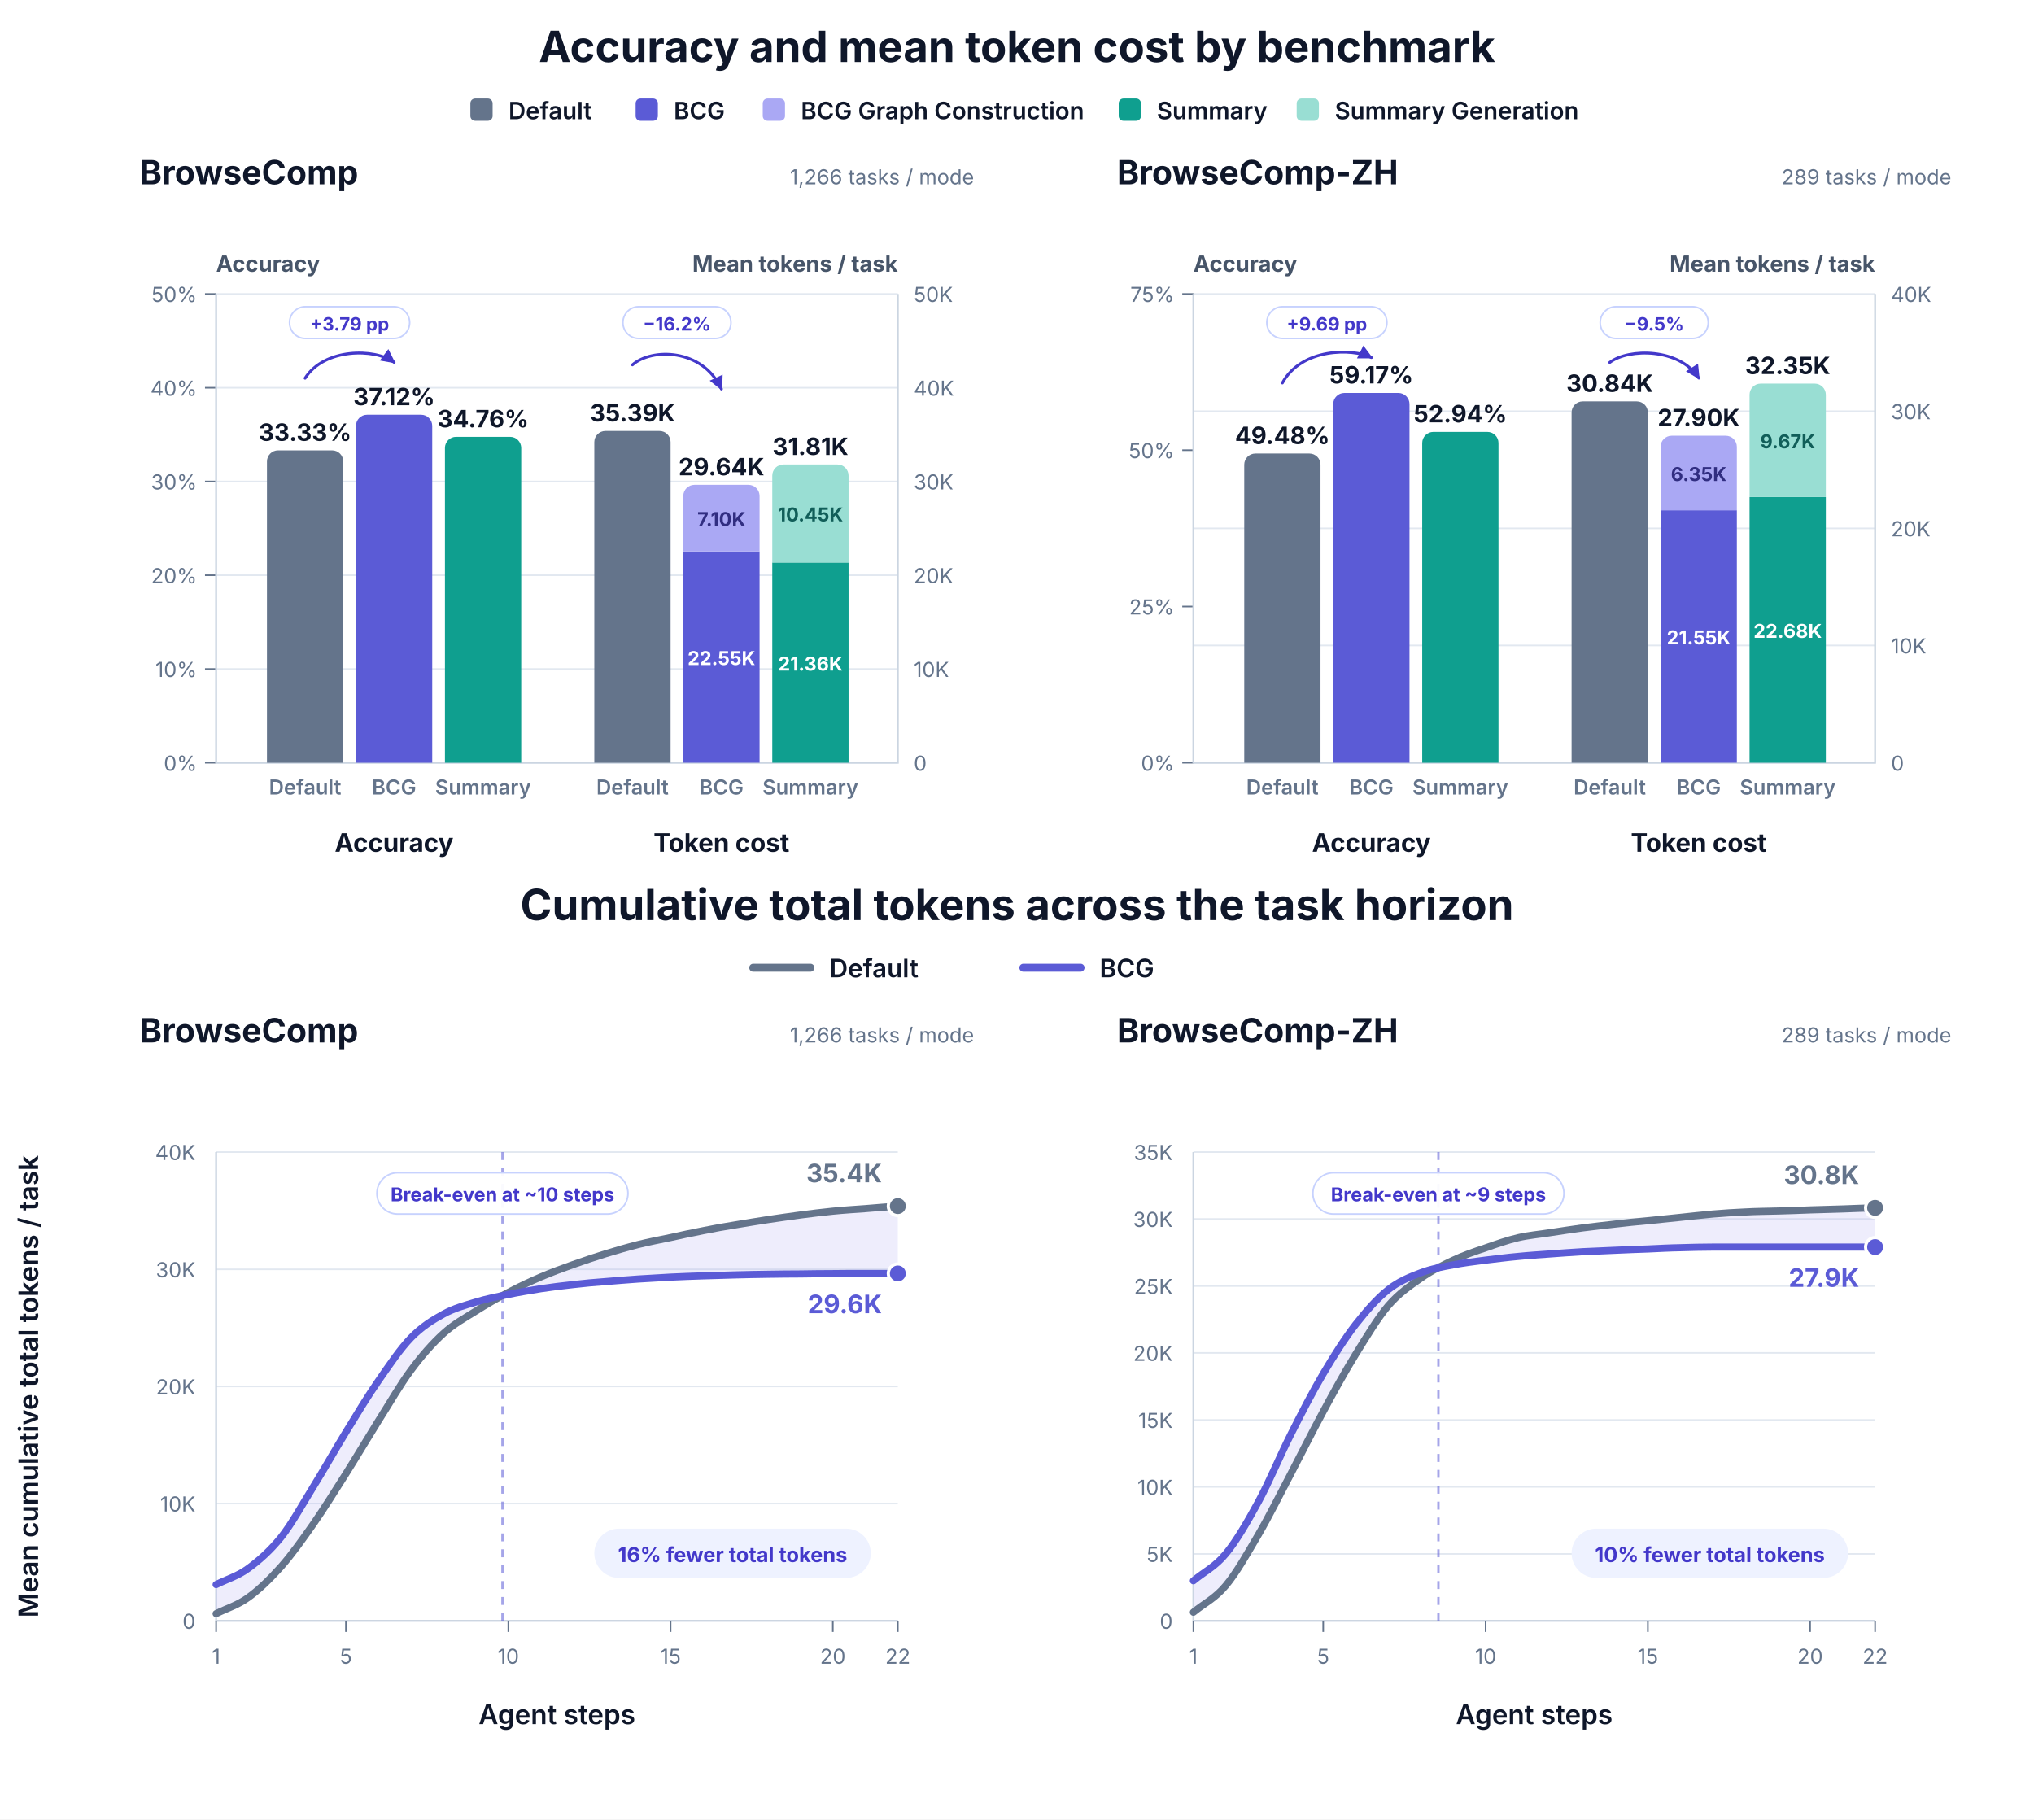
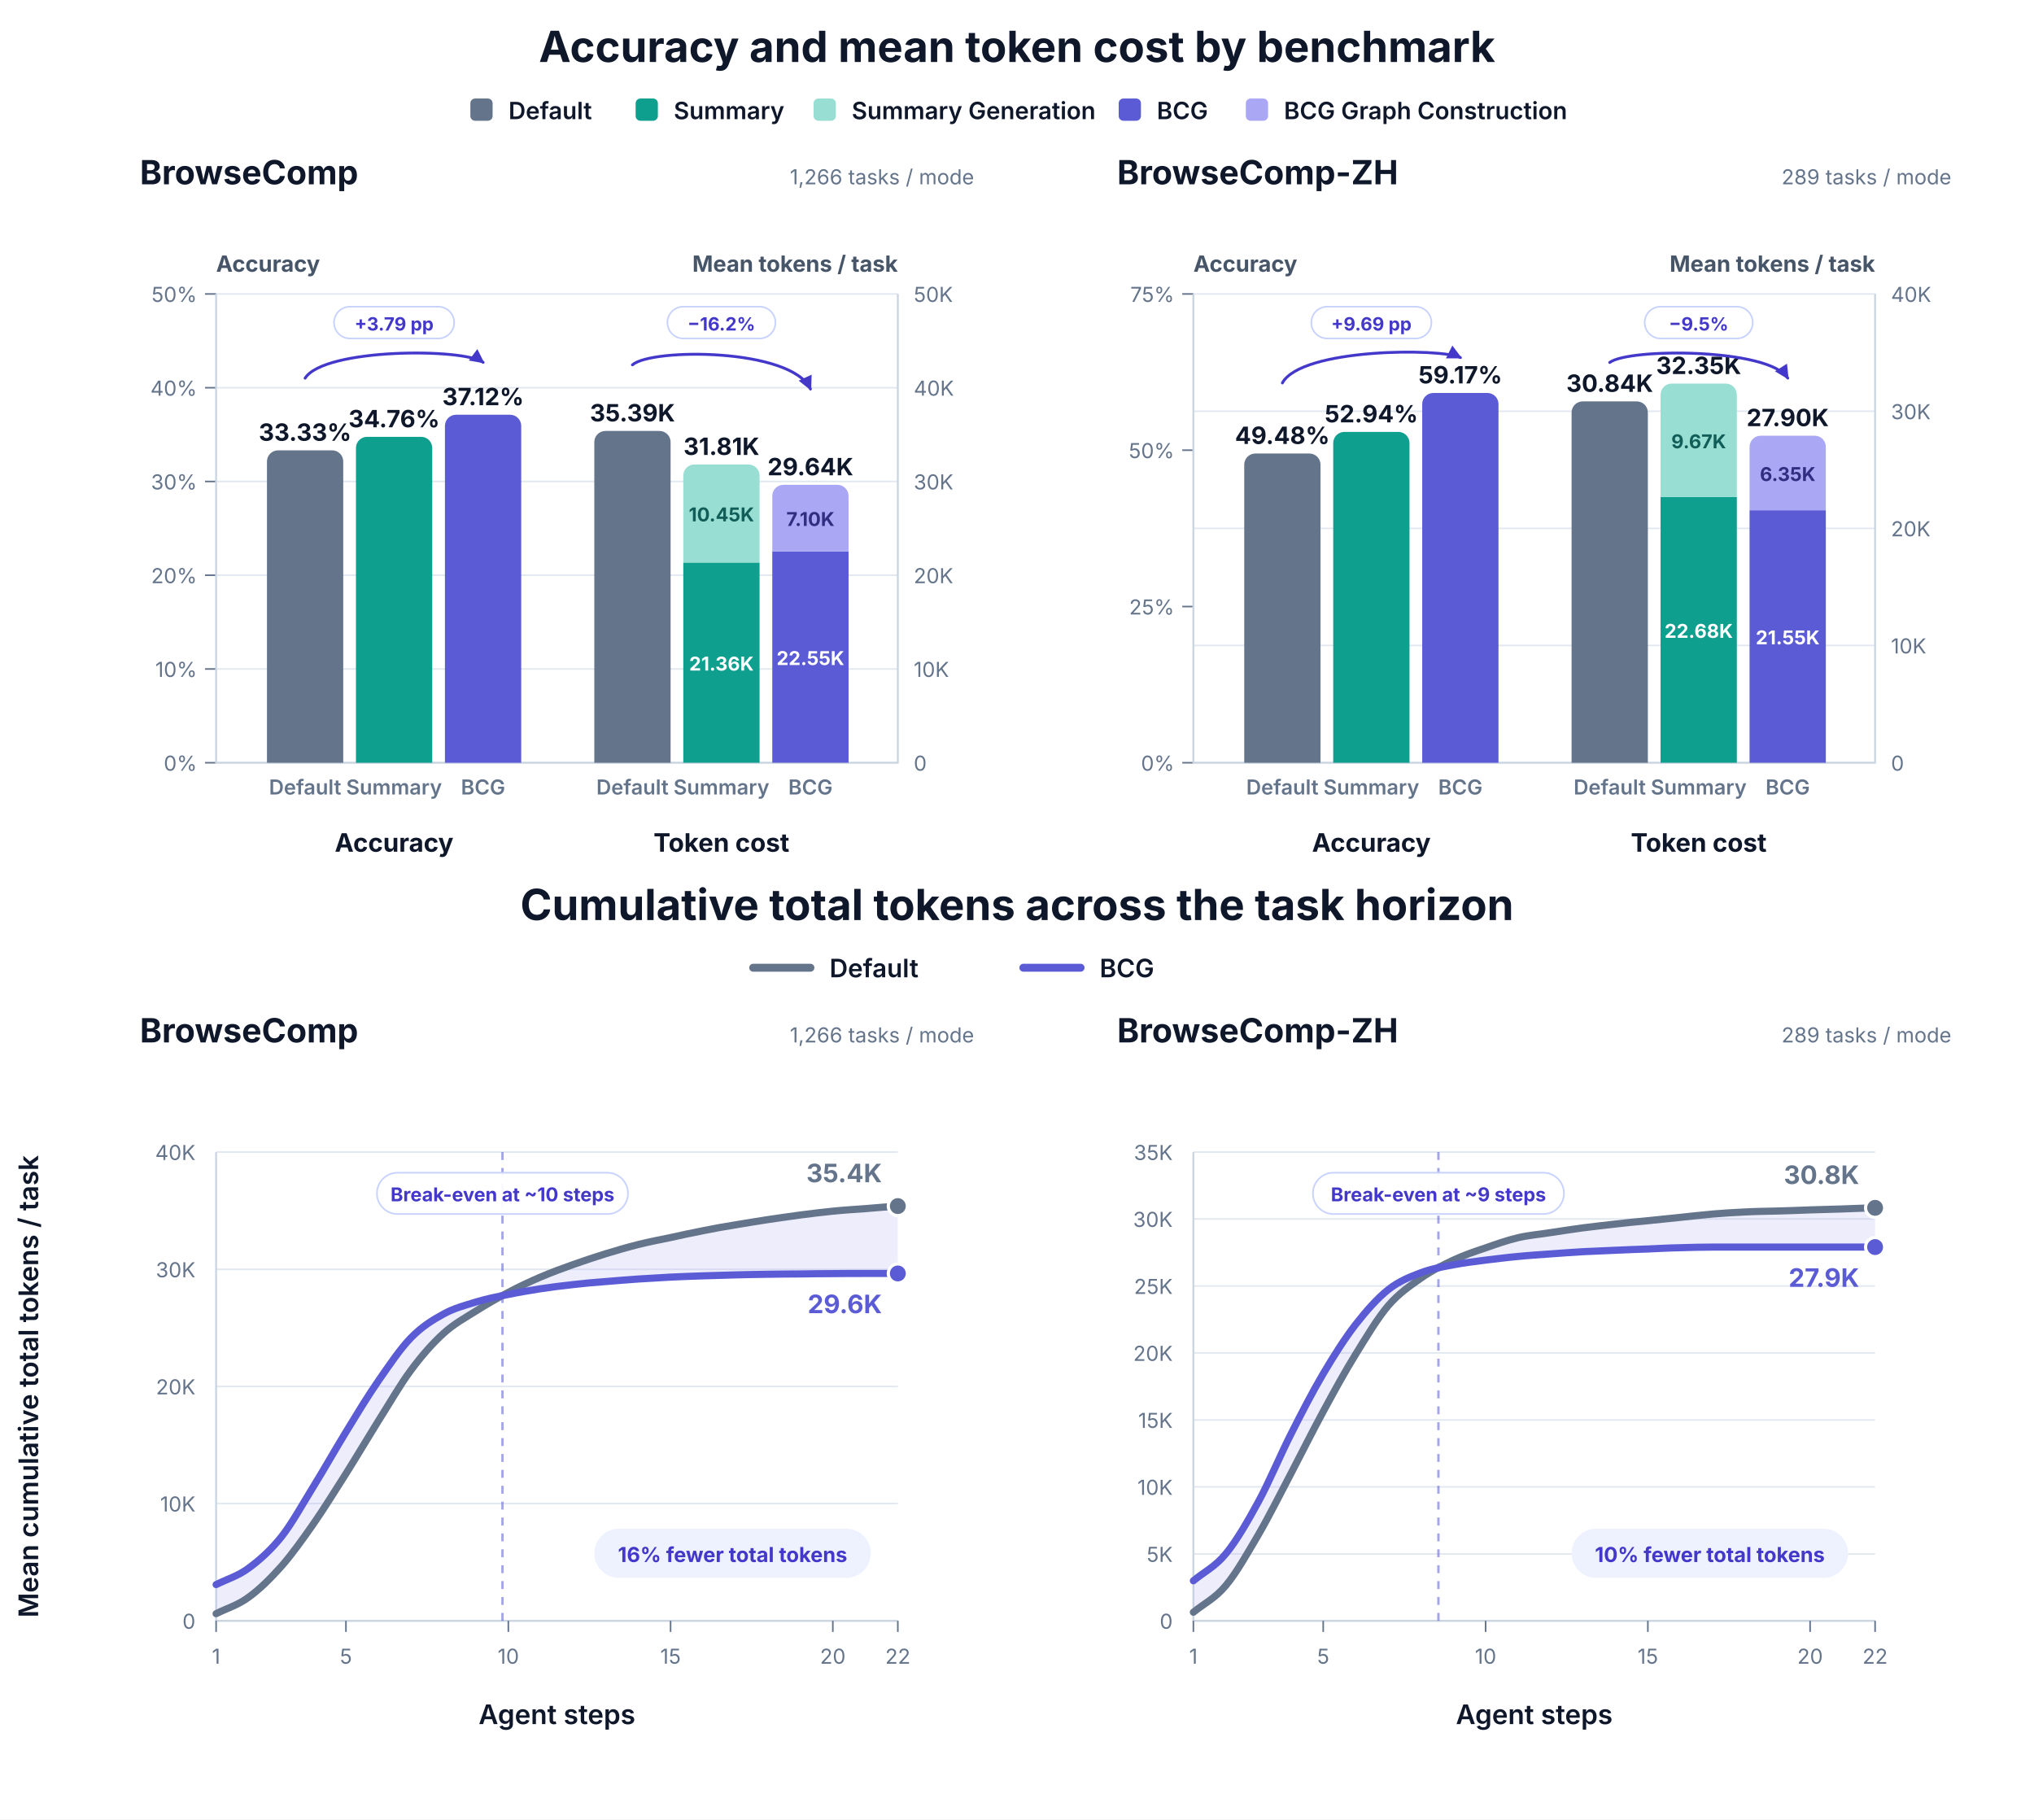
<svg xmlns="http://www.w3.org/2000/svg" width="1280" height="1145" viewBox="0 0 1280 1145" role="img" aria-labelledby="title desc">
  <rect width="1280" height="1145" fill="#ffffff" />
  <g font-family="Inter,Arial,sans-serif">
    <defs>
      <marker id="improvement-arrow" viewBox="0 0 8 8" refX="7" refY="4" markerWidth="5" markerHeight="5" orient="auto">
        <path d="M0 0L8 4L0 8Z" fill="#4338ca" />
      </marker>
    </defs>
    <text x="640" y="39" text-anchor="middle" fill="#0f172a" font-size="27" font-weight="700">Accuracy and mean token cost by benchmark</text>
    <rect x="296" y="62" width="14" height="14" rx="3" fill="#64748b" />
    <text x="320" y="75" fill="#0f172a" font-size="15" font-weight="600">Default</text>
-     <rect x="400" y="62" width="14" height="14" rx="3" fill="#5b5bd6" />
-     <text x="424" y="75" fill="#0f172a" font-size="15" font-weight="600">BCG</text>
-     <rect x="480" y="62" width="14" height="14" rx="3" fill="#aaa8f4" />
-     <text x="504" y="75" fill="#0f172a" font-size="15" font-weight="600">BCG Graph Construction</text>
-     <rect x="704" y="62" width="14" height="14" rx="3" fill="#0f9f8f" />
-     <text x="728" y="75" fill="#0f172a" font-size="15" font-weight="600">Summary</text>
-     <rect x="816" y="62" width="14" height="14" rx="3" fill="#99ded3" />
-     <text x="840" y="75" fill="#0f172a" font-size="15" font-weight="600">Summary Generation</text>
+     <rect x="400" y="62" width="14" height="14" rx="3" fill="#0f9f8f" />
+     <text x="424" y="75" fill="#0f172a" font-size="15" font-weight="600">Summary</text>
+     <rect x="512" y="62" width="14" height="14" rx="3" fill="#99ded3" />
+     <text x="536" y="75" fill="#0f172a" font-size="15" font-weight="600">Summary Generation</text>
+     <rect x="704" y="62" width="14" height="14" rx="3" fill="#5b5bd6" />
+     <text x="728" y="75" fill="#0f172a" font-size="15" font-weight="600">BCG</text>
+     <rect x="784" y="62" width="14" height="14" rx="3" fill="#aaa8f4" />
+     <text x="808" y="75" fill="#0f172a" font-size="15" font-weight="600">BCG Graph Construction</text>
    <text x="88" y="116" fill="#0f172a" font-size="21" font-weight="700">BrowseComp</text>
    <text x="613" y="116" text-anchor="end" fill="#64748b" font-size="13">1,266 tasks / mode</text>
    <text x="136.0" y="171" fill="#475569" font-size="14" font-weight="700">Accuracy</text>
    <text x="565.0" y="171" text-anchor="end" fill="#475569" font-size="14" font-weight="700">Mean tokens / task</text>
    <path d="M136.0 480.0H565.0" stroke="#e2e8f0" stroke-width="1" />
    <text x="575.0" y="485.0" fill="#64748b" font-size="13">0</text>
    <path d="M136.0 421.0H565.0" stroke="#e2e8f0" stroke-width="1" />
    <text x="575.0" y="426.0" fill="#64748b" font-size="13">10K</text>
    <path d="M136.0 362.0H565.0" stroke="#e2e8f0" stroke-width="1" />
    <text x="575.0" y="367.0" fill="#64748b" font-size="13">20K</text>
    <path d="M136.0 303.0H565.0" stroke="#e2e8f0" stroke-width="1" />
    <text x="575.0" y="308.0" fill="#64748b" font-size="13">30K</text>
    <path d="M136.0 244.0H565.0" stroke="#e2e8f0" stroke-width="1" />
    <text x="575.0" y="249.0" fill="#64748b" font-size="13">40K</text>
    <path d="M136.0 185.0H565.0" stroke="#e2e8f0" stroke-width="1" />
    <text x="575.0" y="190.0" fill="#64748b" font-size="13">50K</text>
    <path d="M129.0 480.0H136.0" stroke="#64748b" stroke-width="1" />
    <text x="124.0" y="485.0" text-anchor="end" fill="#64748b" font-size="13">0%</text>
    <path d="M129.0 421.0H136.0" stroke="#64748b" stroke-width="1" />
    <text x="124.0" y="426.0" text-anchor="end" fill="#64748b" font-size="13">10%</text>
    <path d="M129.0 362.0H136.0" stroke="#64748b" stroke-width="1" />
    <text x="124.0" y="367.0" text-anchor="end" fill="#64748b" font-size="13">20%</text>
    <path d="M129.0 303.0H136.0" stroke="#64748b" stroke-width="1" />
    <text x="124.0" y="308.0" text-anchor="end" fill="#64748b" font-size="13">30%</text>
    <path d="M129.0 244.0H136.0" stroke="#64748b" stroke-width="1" />
    <text x="124.0" y="249.0" text-anchor="end" fill="#64748b" font-size="13">40%</text>
    <path d="M129.0 185.0H136.0" stroke="#64748b" stroke-width="1" />
    <text x="124.0" y="190.0" text-anchor="end" fill="#64748b" font-size="13">50%</text>
    <path d="M136.0 185.0V480.0H565.0V185.0" fill="none" stroke="#cbd5e1" stroke-width="1.2" />
    <path d="M168.0 480.0V290.4a7 7 0 0 1 7 -7h34.0a7 7 0 0 1 7 7V480.0Z" fill="#64748b" />
    <text x="192.0" y="277.4" text-anchor="middle" fill="#0f172a" font-size="15" font-weight="700">33.33%</text>
    <text x="192.0" y="500" text-anchor="middle" fill="#64748b" font-size="13" font-weight="600">Default</text>
-     <path d="M224.0 480.0V268.0a7 7 0 0 1 7 -7h34.0a7 7 0 0 1 7 7V480.0Z" fill="#5b5bd6" />
-     <text x="248.0" y="255.0" text-anchor="middle" fill="#0f172a" font-size="15" font-weight="700">37.12%</text>
-     <text x="248.0" y="500" text-anchor="middle" fill="#64748b" font-size="13" font-weight="600">BCG</text>
-     <path d="M280.0 480.0V281.9a7 7 0 0 1 7 -7h34.0a7 7 0 0 1 7 7V480.0Z" fill="#0f9f8f" />
-     <text x="304.0" y="268.9" text-anchor="middle" fill="#0f172a" font-size="15" font-weight="700">34.76%</text>
-     <text x="304.0" y="500" text-anchor="middle" fill="#64748b" font-size="13" font-weight="600">Summary</text>
-     <path d="M192.0 238.0 C204.0 219.0, 236.0 219.0, 248.0 228.0" fill="none" stroke="#4338ca" stroke-width="1.8" stroke-linecap="round" marker-end="url(#improvement-arrow)" />
-     <rect x="182.2" y="193.0" width="75.6" height="20" rx="10" fill="#ffffff" stroke="#c7d2fe" />
-     <text x="220.0" y="208.0" text-anchor="middle" fill="#4338ca" font-size="11.5" font-weight="700">+3.79 pp</text>
+     <path d="M224.0 480.0V281.9a7 7 0 0 1 7 -7h34.0a7 7 0 0 1 7 7V480.0Z" fill="#0f9f8f" />
+     <text x="248.0" y="268.9" text-anchor="middle" fill="#0f172a" font-size="15" font-weight="700">34.76%</text>
+     <text x="248.0" y="500" text-anchor="middle" fill="#64748b" font-size="13" font-weight="600">Summary</text>
+     <path d="M280.0 480.0V268.0a7 7 0 0 1 7 -7h34.0a7 7 0 0 1 7 7V480.0Z" fill="#5b5bd6" />
+     <text x="304.0" y="255.0" text-anchor="middle" fill="#0f172a" font-size="15" font-weight="700">37.12%</text>
+     <text x="304.0" y="500" text-anchor="middle" fill="#64748b" font-size="13" font-weight="600">BCG</text>
+     <path d="M192.0 238.0 C204.0 219.0, 292.0 219.0, 304.0 228.0" fill="none" stroke="#4338ca" stroke-width="1.8" stroke-linecap="round" marker-end="url(#improvement-arrow)" />
+     <rect x="210.2" y="193.0" width="75.6" height="20" rx="10" fill="#ffffff" stroke="#c7d2fe" />
+     <text x="248.0" y="208.0" text-anchor="middle" fill="#4338ca" font-size="11.5" font-weight="700">+3.79 pp</text>
    <path d="M374.0 480.0V278.2a7 7 0 0 1 7 -7h34.0a7 7 0 0 1 7 7V480.0Z" fill="#64748b" />
    <text x="398.0" y="265.2" text-anchor="middle" fill="#0f172a" font-size="15" font-weight="700">35.39K</text>
    <text x="398.0" y="500" text-anchor="middle" fill="#64748b" font-size="13" font-weight="600">Default</text>
    <text x="248.0" y="536" text-anchor="middle" fill="#0f172a" font-size="16" font-weight="700">Accuracy</text>
    <text x="454.0" y="536" text-anchor="middle" fill="#0f172a" font-size="16" font-weight="700">Token cost</text>
-     <rect x="430.0" y="347.0" width="48.0" height="133.0" fill="#5b5bd6" />
-     <path d="M430.0 347.0V312.1a7 7 0 0 1 7 -7h34.0a7 7 0 0 1 7 7V347.0Z" fill="#aaa8f4" />
-     <text x="454.0" y="299.1" text-anchor="middle" fill="#0f172a" font-size="15" font-weight="700">29.64K</text>
-     <text x="454.0" y="418.5" text-anchor="middle" fill="#ffffff" font-size="12" font-weight="700">22.55K</text>
-     <text x="454.0" y="331.0" text-anchor="middle" fill="#312e81" font-size="12" font-weight="700">7.10K</text>
-     <text x="454.0" y="500" text-anchor="middle" fill="#64748b" font-size="13" font-weight="600">BCG</text>
-     <rect x="486.0" y="354.0" width="48.0" height="126.0" fill="#0f9f8f" />
-     <path d="M486.0 354.0V299.3a7 7 0 0 1 7 -7h34.0a7 7 0 0 1 7 7V354.0Z" fill="#99ded3" />
-     <text x="510.0" y="286.3" text-anchor="middle" fill="#0f172a" font-size="15" font-weight="700">31.81K</text>
-     <text x="510.0" y="422.0" text-anchor="middle" fill="#ffffff" font-size="12" font-weight="700">21.36K</text>
-     <text x="510.0" y="328.1" text-anchor="middle" fill="#115e59" font-size="12" font-weight="700">10.45K</text>
-     <text x="510.0" y="500" text-anchor="middle" fill="#64748b" font-size="13" font-weight="600">Summary</text>
-     <path d="M398.0 229.6 C410.0 219.0, 442.0 219.0, 454.0 244.8" fill="none" stroke="#4338ca" stroke-width="1.8" stroke-linecap="round" marker-end="url(#improvement-arrow)" />
-     <rect x="392.0" y="193.0" width="68.0" height="20" rx="10" fill="#ffffff" stroke="#c7d2fe" />
-     <text x="426.0" y="208.0" text-anchor="middle" fill="#4338ca" font-size="11.5" font-weight="700">−16.2%</text>
+     <rect x="430.0" y="354.0" width="48.0" height="126.0" fill="#0f9f8f" />
+     <path d="M430.0 354.0V299.3a7 7 0 0 1 7 -7h34.0a7 7 0 0 1 7 7V354.0Z" fill="#99ded3" />
+     <text x="454.0" y="286.3" text-anchor="middle" fill="#0f172a" font-size="15" font-weight="700">31.81K</text>
+     <text x="454.0" y="422.0" text-anchor="middle" fill="#ffffff" font-size="12" font-weight="700">21.36K</text>
+     <text x="454.0" y="328.1" text-anchor="middle" fill="#115e59" font-size="12" font-weight="700">10.45K</text>
+     <text x="454.0" y="500" text-anchor="middle" fill="#64748b" font-size="13" font-weight="600">Summary</text>
+     <rect x="486.0" y="347.0" width="48.0" height="133.0" fill="#5b5bd6" />
+     <path d="M486.0 347.0V312.1a7 7 0 0 1 7 -7h34.0a7 7 0 0 1 7 7V347.0Z" fill="#aaa8f4" />
+     <text x="510.0" y="299.1" text-anchor="middle" fill="#0f172a" font-size="15" font-weight="700">29.64K</text>
+     <text x="510.0" y="418.5" text-anchor="middle" fill="#ffffff" font-size="12" font-weight="700">22.55K</text>
+     <text x="510.0" y="331.0" text-anchor="middle" fill="#312e81" font-size="12" font-weight="700">7.10K</text>
+     <text x="510.0" y="500" text-anchor="middle" fill="#64748b" font-size="13" font-weight="600">BCG</text>
+     <path d="M398.0 229.6 C410.0 219.0, 498.0 219.0, 510.0 244.8" fill="none" stroke="#4338ca" stroke-width="1.8" stroke-linecap="round" marker-end="url(#improvement-arrow)" />
+     <rect x="420.0" y="193.0" width="68.0" height="20" rx="10" fill="#ffffff" stroke="#c7d2fe" />
+     <text x="454.0" y="208.0" text-anchor="middle" fill="#4338ca" font-size="11.5" font-weight="700">−16.2%</text>
    <text x="703" y="116" fill="#0f172a" font-size="21" font-weight="700">BrowseComp-ZH</text>
    <text x="1228" y="116" text-anchor="end" fill="#64748b" font-size="13">289 tasks / mode</text>
    <text x="751.0" y="171" fill="#475569" font-size="14" font-weight="700">Accuracy</text>
    <text x="1180.0" y="171" text-anchor="end" fill="#475569" font-size="14" font-weight="700">Mean tokens / task</text>
    <path d="M751.0 480.0H1180.0" stroke="#e2e8f0" stroke-width="1" />
    <text x="1190.0" y="485.0" fill="#64748b" font-size="13">0</text>
    <path d="M751.0 406.2H1180.0" stroke="#e2e8f0" stroke-width="1" />
    <text x="1190.0" y="411.2" fill="#64748b" font-size="13">10K</text>
    <path d="M751.0 332.5H1180.0" stroke="#e2e8f0" stroke-width="1" />
    <text x="1190.0" y="337.5" fill="#64748b" font-size="13">20K</text>
    <path d="M751.0 258.8H1180.0" stroke="#e2e8f0" stroke-width="1" />
    <text x="1190.0" y="263.8" fill="#64748b" font-size="13">30K</text>
    <path d="M751.0 185.0H1180.0" stroke="#e2e8f0" stroke-width="1" />
    <text x="1190.0" y="190.0" fill="#64748b" font-size="13">40K</text>
    <path d="M744.0 480.0H751.0" stroke="#64748b" stroke-width="1" />
    <text x="739.0" y="485.0" text-anchor="end" fill="#64748b" font-size="13">0%</text>
    <path d="M744.0 381.7H751.0" stroke="#64748b" stroke-width="1" />
    <text x="739.0" y="386.7" text-anchor="end" fill="#64748b" font-size="13">25%</text>
    <path d="M744.0 283.3H751.0" stroke="#64748b" stroke-width="1" />
    <text x="739.0" y="288.3" text-anchor="end" fill="#64748b" font-size="13">50%</text>
    <path d="M744.0 185.0H751.0" stroke="#64748b" stroke-width="1" />
    <text x="739.0" y="190.0" text-anchor="end" fill="#64748b" font-size="13">75%</text>
    <path d="M751.0 185.0V480.0H1180.0V185.0" fill="none" stroke="#cbd5e1" stroke-width="1.2" />
    <path d="M783.0 480.0V292.4a7 7 0 0 1 7 -7h34.0a7 7 0 0 1 7 7V480.0Z" fill="#64748b" />
    <text x="807.0" y="279.4" text-anchor="middle" fill="#0f172a" font-size="15" font-weight="700">49.48%</text>
    <text x="807.0" y="500" text-anchor="middle" fill="#64748b" font-size="13" font-weight="600">Default</text>
-     <path d="M839.0 480.0V254.3a7 7 0 0 1 7 -7h34.0a7 7 0 0 1 7 7V480.0Z" fill="#5b5bd6" />
-     <text x="863.0" y="241.3" text-anchor="middle" fill="#0f172a" font-size="15" font-weight="700">59.17%</text>
-     <text x="863.0" y="500" text-anchor="middle" fill="#64748b" font-size="13" font-weight="600">BCG</text>
-     <path d="M895.0 480.0V278.8a7 7 0 0 1 7 -7h34.0a7 7 0 0 1 7 7V480.0Z" fill="#0f9f8f" />
-     <text x="919.0" y="265.8" text-anchor="middle" fill="#0f172a" font-size="15" font-weight="700">52.94%</text>
-     <text x="919.0" y="500" text-anchor="middle" fill="#64748b" font-size="13" font-weight="600">Summary</text>
-     <path d="M807.0 241.0 C819.0 219.0, 851.0 219.0, 863.0 225.0" fill="none" stroke="#4338ca" stroke-width="1.8" stroke-linecap="round" marker-end="url(#improvement-arrow)" />
-     <rect x="797.2" y="193.0" width="75.6" height="20" rx="10" fill="#ffffff" stroke="#c7d2fe" />
-     <text x="835.0" y="208.0" text-anchor="middle" fill="#4338ca" font-size="11.5" font-weight="700">+9.69 pp</text>
+     <path d="M839.0 480.0V278.8a7 7 0 0 1 7 -7h34.0a7 7 0 0 1 7 7V480.0Z" fill="#0f9f8f" />
+     <text x="863.0" y="265.8" text-anchor="middle" fill="#0f172a" font-size="15" font-weight="700">52.94%</text>
+     <text x="863.0" y="500" text-anchor="middle" fill="#64748b" font-size="13" font-weight="600">Summary</text>
+     <path d="M895.0 480.0V254.3a7 7 0 0 1 7 -7h34.0a7 7 0 0 1 7 7V480.0Z" fill="#5b5bd6" />
+     <text x="919.0" y="241.3" text-anchor="middle" fill="#0f172a" font-size="15" font-weight="700">59.17%</text>
+     <text x="919.0" y="500" text-anchor="middle" fill="#64748b" font-size="13" font-weight="600">BCG</text>
+     <path d="M807.0 241.0 C819.0 219.0, 907.0 219.0, 919.0 225.0" fill="none" stroke="#4338ca" stroke-width="1.8" stroke-linecap="round" marker-end="url(#improvement-arrow)" />
+     <rect x="825.2" y="193.0" width="75.6" height="20" rx="10" fill="#ffffff" stroke="#c7d2fe" />
+     <text x="863.0" y="208.0" text-anchor="middle" fill="#4338ca" font-size="11.5" font-weight="700">+9.69 pp</text>
    <path d="M989.0 480.0V259.6a7 7 0 0 1 7 -7h34.0a7 7 0 0 1 7 7V480.0Z" fill="#64748b" />
    <text x="1013.0" y="246.6" text-anchor="middle" fill="#0f172a" font-size="15" font-weight="700">30.84K</text>
    <text x="1013.0" y="500" text-anchor="middle" fill="#64748b" font-size="13" font-weight="600">Default</text>
    <text x="863.0" y="536" text-anchor="middle" fill="#0f172a" font-size="16" font-weight="700">Accuracy</text>
    <text x="1069.0" y="536" text-anchor="middle" fill="#0f172a" font-size="16" font-weight="700">Token cost</text>
-     <rect x="1045.0" y="321.1" width="48.0" height="158.9" fill="#5b5bd6" />
-     <path d="M1045.0 321.1V281.2a7 7 0 0 1 7 -7h34.0a7 7 0 0 1 7 7V321.1Z" fill="#aaa8f4" />
-     <text x="1069.0" y="268.2" text-anchor="middle" fill="#0f172a" font-size="15" font-weight="700">27.90K</text>
-     <text x="1069.0" y="405.5" text-anchor="middle" fill="#ffffff" font-size="12" font-weight="700">21.55K</text>
-     <text x="1069.0" y="302.7" text-anchor="middle" fill="#312e81" font-size="12" font-weight="700">6.35K</text>
-     <text x="1069.0" y="500" text-anchor="middle" fill="#64748b" font-size="13" font-weight="600">BCG</text>
-     <rect x="1101.0" y="312.8" width="48.0" height="167.2" fill="#0f9f8f" />
-     <path d="M1101.0 312.8V248.4a7 7 0 0 1 7 -7h34.0a7 7 0 0 1 7 7V312.8Z" fill="#99ded3" />
-     <text x="1125.0" y="235.4" text-anchor="middle" fill="#0f172a" font-size="15" font-weight="700">32.35K</text>
-     <text x="1125.0" y="401.4" text-anchor="middle" fill="#ffffff" font-size="12" font-weight="700">22.68K</text>
-     <text x="1125.0" y="282.1" text-anchor="middle" fill="#115e59" font-size="12" font-weight="700">9.67K</text>
-     <text x="1125.0" y="500" text-anchor="middle" fill="#64748b" font-size="13" font-weight="600">Summary</text>
-     <path d="M1013.0 228.1 C1025.0 219.0, 1057.0 219.0, 1069.0 237.9" fill="none" stroke="#4338ca" stroke-width="1.8" stroke-linecap="round" marker-end="url(#improvement-arrow)" />
-     <rect x="1007.0" y="193.0" width="68.0" height="20" rx="10" fill="#ffffff" stroke="#c7d2fe" />
-     <text x="1041.0" y="208.0" text-anchor="middle" fill="#4338ca" font-size="11.5" font-weight="700">−9.5%</text>
+     <rect x="1045.0" y="312.8" width="48.0" height="167.2" fill="#0f9f8f" />
+     <path d="M1045.0 312.8V248.4a7 7 0 0 1 7 -7h34.0a7 7 0 0 1 7 7V312.8Z" fill="#99ded3" />
+     <text x="1069.0" y="235.4" text-anchor="middle" fill="#0f172a" font-size="15" font-weight="700">32.35K</text>
+     <text x="1069.0" y="401.4" text-anchor="middle" fill="#ffffff" font-size="12" font-weight="700">22.68K</text>
+     <text x="1069.0" y="282.1" text-anchor="middle" fill="#115e59" font-size="12" font-weight="700">9.67K</text>
+     <text x="1069.0" y="500" text-anchor="middle" fill="#64748b" font-size="13" font-weight="600">Summary</text>
+     <rect x="1101.0" y="321.1" width="48.0" height="158.9" fill="#5b5bd6" />
+     <path d="M1101.0 321.1V281.2a7 7 0 0 1 7 -7h34.0a7 7 0 0 1 7 7V321.1Z" fill="#aaa8f4" />
+     <text x="1125.0" y="268.2" text-anchor="middle" fill="#0f172a" font-size="15" font-weight="700">27.90K</text>
+     <text x="1125.0" y="405.5" text-anchor="middle" fill="#ffffff" font-size="12" font-weight="700">21.55K</text>
+     <text x="1125.0" y="302.7" text-anchor="middle" fill="#312e81" font-size="12" font-weight="700">6.35K</text>
+     <text x="1125.0" y="500" text-anchor="middle" fill="#64748b" font-size="13" font-weight="600">BCG</text>
+     <path d="M1013.0 228.1 C1025.0 219.0, 1113.0 219.0, 1125.0 237.9" fill="none" stroke="#4338ca" stroke-width="1.8" stroke-linecap="round" marker-end="url(#improvement-arrow)" />
+     <rect x="1035.0" y="193.0" width="68.0" height="20" rx="10" fill="#ffffff" stroke="#c7d2fe" />
+     <text x="1069.0" y="208.0" text-anchor="middle" fill="#4338ca" font-size="11.5" font-weight="700">−9.5%</text>
  </g>
  <g font-family="Inter,Arial,sans-serif" transform="translate(0 540)">
    <text x="640" y="39" text-anchor="middle" fill="#0f172a" font-size="27" font-weight="700">Cumulative total tokens across the task horizon</text>
    <path d="M474 69H510" stroke="#64748b" stroke-width="5" stroke-linecap="round" />
    <text x="522" y="75" fill="#0f172a" font-size="16" font-weight="600">Default</text>
    <path d="M644 69H680" stroke="#5b5bd6" stroke-width="5" stroke-linecap="round" />
    <text x="692" y="75" fill="#0f172a" font-size="16" font-weight="600">BCG</text>
    <text x="24" y="332.5" transform="rotate(-90 24 332.5)" text-anchor="middle" fill="#0f172a" font-size="17" font-weight="600">Mean cumulative total tokens / task</text>
    <text x="88" y="116" fill="#0f172a" font-size="21" font-weight="700">BrowseComp</text>
    <text x="613" y="116" text-anchor="end" fill="#64748b" font-size="13">1,266 tasks / mode</text>
    <path d="M136.0 480.0H565.0" stroke="#e2e8f0" stroke-width="1" />
    <text x="123.0" y="485.0" text-anchor="end" fill="#64748b" font-size="13">0</text>
    <path d="M136.0 406.2H565.0" stroke="#e2e8f0" stroke-width="1" />
    <text x="123.0" y="411.2" text-anchor="end" fill="#64748b" font-size="13">10K</text>
    <path d="M136.0 332.5H565.0" stroke="#e2e8f0" stroke-width="1" />
    <text x="123.0" y="337.5" text-anchor="end" fill="#64748b" font-size="13">20K</text>
    <path d="M136.0 258.8H565.0" stroke="#e2e8f0" stroke-width="1" />
    <text x="123.0" y="263.8" text-anchor="end" fill="#64748b" font-size="13">30K</text>
    <path d="M136.0 185.0H565.0" stroke="#e2e8f0" stroke-width="1" />
    <text x="123.0" y="190.0" text-anchor="end" fill="#64748b" font-size="13">40K</text>
    <path d="M136.0 185.0V480.0H565.0" fill="none" stroke="#cbd5e1" stroke-width="1.2" />
    <path d="M136.0 480.0v7" stroke="#64748b" stroke-width="1" />
    <text x="136.0" y="507.0" text-anchor="middle" fill="#64748b" font-size="13">1</text>
    <path d="M217.7 480.0v7" stroke="#64748b" stroke-width="1" />
    <text x="217.7" y="507.0" text-anchor="middle" fill="#64748b" font-size="13">5</text>
    <path d="M319.9 480.0v7" stroke="#64748b" stroke-width="1" />
    <text x="319.9" y="507.0" text-anchor="middle" fill="#64748b" font-size="13">10</text>
    <path d="M422.0 480.0v7" stroke="#64748b" stroke-width="1" />
    <text x="422.0" y="507.0" text-anchor="middle" fill="#64748b" font-size="13">15</text>
    <path d="M524.1 480.0v7" stroke="#64748b" stroke-width="1" />
    <text x="524.1" y="507.0" text-anchor="middle" fill="#64748b" font-size="13">20</text>
    <path d="M565.0 480.0v7" stroke="#64748b" stroke-width="1" />
    <text x="565.0" y="507.0" text-anchor="middle" fill="#64748b" font-size="13">22</text>
    <path d="M316.2 185.0V480.0" stroke="#5b5bd6" stroke-opacity="0.55" stroke-width="1.5" stroke-dasharray="5 5" />
    <rect x="237.2" y="198.0" width="158" height="26" rx="13" fill="#ffffff" fill-opacity="0.94" stroke="#c7d2fe" />
    <text x="316.2" y="216.0" text-anchor="middle" fill="#4338ca" font-size="12" font-weight="700">Break-even at ~10 steps</text>
    <path d="M136.0,475.5 C142.8,472.1 149.6,470.2 156.4,465.2 C163.2,460.3 170.0,453.6 176.9,445.9 C183.7,438.2 190.5,428.6 197.3,418.9 C204.1,409.1 210.9,398.1 217.7,387.4 C224.5,376.6 231.3,365.1 238.1,354.2 C245.0,343.4 251.8,331.4 258.6,322.3 C265.4,313.1 272.2,305.4 279.0,299.2 C285.8,293.0 292.6,289.4 299.4,285.1 C306.2,280.8 313.0,276.9 319.9,273.3 C326.7,269.7 333.5,266.5 340.3,263.6 C347.1,260.7 353.9,258.2 360.7,255.8 C367.5,253.4 374.3,251.1 381.1,249.0 C388.0,246.9 394.8,244.9 401.6,243.2 C408.4,241.5 415.2,240.2 422.0,238.8 C428.8,237.3 435.6,235.8 442.4,234.5 C449.2,233.1 456.0,231.9 462.9,230.8 C469.7,229.6 476.5,228.6 483.3,227.5 C490.1,226.5 496.9,225.5 503.7,224.6 C510.5,223.7 517.3,222.9 524.1,222.2 C531.0,221.5 537.8,221.1 544.6,220.6 C551.4,220.0 558.2,219.5 565.0,219.0 L565.0,261.4 C558.2,261.4 551.4,261.4 544.6,261.4 C537.8,261.4 531.0,261.4 524.1,261.5 C517.3,261.5 510.5,261.6 503.7,261.7 C496.9,261.7 490.1,261.8 483.3,261.9 C476.5,262.0 469.7,262.1 462.9,262.3 C456.0,262.5 449.2,262.7 442.4,262.9 C435.6,263.1 428.8,263.4 422.0,263.7 C415.2,264.1 408.4,264.5 401.6,264.9 C394.8,265.4 388.0,265.9 381.1,266.5 C374.3,267.0 367.5,267.6 360.7,268.4 C353.9,269.1 347.1,270.0 340.3,271.0 C333.5,272.1 326.7,273.2 319.9,274.6 C313.0,276.0 306.2,277.3 299.4,279.4 C292.6,281.5 285.8,283.2 279.0,287.0 C272.2,290.7 265.4,294.9 258.6,301.9 C251.8,308.9 245.0,319.1 238.1,329.0 C231.3,338.8 224.5,350.1 217.7,361.2 C210.9,372.3 204.1,384.4 197.3,395.4 C190.5,406.4 183.7,418.8 176.9,427.4 C170.0,435.9 163.2,441.9 156.4,446.9 C149.6,451.9 142.8,453.8 136.0,457.2 Z" fill="#aaa8f4" fill-opacity="0.20" />
    <path d="M136.0,475.5 C142.8,472.1 149.6,470.2 156.4,465.2 C163.2,460.3 170.0,453.6 176.9,445.9 C183.7,438.2 190.5,428.6 197.3,418.9 C204.1,409.1 210.9,398.1 217.7,387.4 C224.5,376.6 231.3,365.1 238.1,354.2 C245.0,343.4 251.8,331.4 258.6,322.3 C265.4,313.1 272.2,305.4 279.0,299.2 C285.8,293.0 292.6,289.4 299.4,285.1 C306.2,280.8 313.0,276.9 319.9,273.3 C326.7,269.7 333.5,266.5 340.3,263.6 C347.1,260.7 353.9,258.2 360.7,255.8 C367.5,253.4 374.3,251.1 381.1,249.0 C388.0,246.9 394.8,244.9 401.6,243.2 C408.4,241.5 415.2,240.2 422.0,238.8 C428.8,237.3 435.6,235.8 442.4,234.5 C449.2,233.1 456.0,231.9 462.9,230.8 C469.7,229.6 476.5,228.6 483.3,227.5 C490.1,226.5 496.9,225.5 503.7,224.6 C510.5,223.7 517.3,222.9 524.1,222.2 C531.0,221.5 537.8,221.1 544.6,220.6 C551.4,220.0 558.2,219.5 565.0,219.0" fill="none" stroke="#64748b" stroke-width="4.5" stroke-linecap="round" />
    <path d="M136.0,457.2 C142.8,453.8 149.6,451.9 156.4,446.9 C163.2,441.9 170.0,435.9 176.9,427.4 C183.7,418.8 190.5,406.4 197.3,395.4 C204.1,384.4 210.9,372.3 217.7,361.2 C224.5,350.1 231.3,338.8 238.1,329.0 C245.0,319.1 251.8,308.9 258.6,301.9 C265.4,294.9 272.2,290.7 279.0,287.0 C285.8,283.2 292.6,281.5 299.4,279.4 C306.2,277.3 313.0,276.0 319.9,274.6 C326.7,273.2 333.5,272.1 340.3,271.0 C347.1,270.0 353.9,269.1 360.7,268.4 C367.5,267.6 374.3,267.0 381.1,266.5 C388.0,265.9 394.8,265.4 401.6,264.9 C408.4,264.5 415.2,264.1 422.0,263.7 C428.8,263.4 435.6,263.1 442.4,262.9 C449.2,262.7 456.0,262.5 462.9,262.3 C469.7,262.1 476.5,262.0 483.3,261.9 C490.1,261.8 496.9,261.7 503.7,261.7 C510.5,261.6 517.3,261.5 524.1,261.5 C531.0,261.4 537.8,261.4 544.6,261.4 C551.4,261.4 558.2,261.4 565.0,261.4" fill="none" stroke="#5b5bd6" stroke-width="4.5" stroke-linecap="round" />
    <circle cx="565.0" cy="219.0" r="6" fill="#64748b" stroke="#ffffff" stroke-width="2" />
    <text x="555.0" y="204.0" text-anchor="end" fill="#64748b" font-size="16" font-weight="700">35.4K</text>
    <circle cx="565.0" cy="261.4" r="6" fill="#5b5bd6" stroke="#ffffff" stroke-width="2" />
    <text x="555.0" y="286.4" text-anchor="end" fill="#5b5bd6" font-size="16" font-weight="700">29.6K</text>
    <rect x="374.0" y="422.0" width="174" height="31" rx="15.5" fill="#eef2ff" />
    <text x="461.0" y="443.0" text-anchor="middle" fill="#4338ca" font-size="13" font-weight="700">16% fewer total tokens</text>
    <text x="350.5" y="545" text-anchor="middle" fill="#0f172a" font-size="17" font-weight="600">Agent steps</text>
    <text x="703" y="116" fill="#0f172a" font-size="21" font-weight="700">BrowseComp-ZH</text>
    <text x="1228" y="116" text-anchor="end" fill="#64748b" font-size="13">289 tasks / mode</text>
    <path d="M751.0 480.0H1180.0" stroke="#e2e8f0" stroke-width="1" />
    <text x="738.0" y="485.0" text-anchor="end" fill="#64748b" font-size="13">0</text>
    <path d="M751.0 437.9H1180.0" stroke="#e2e8f0" stroke-width="1" />
    <text x="738.0" y="442.9" text-anchor="end" fill="#64748b" font-size="13">5K</text>
    <path d="M751.0 395.7H1180.0" stroke="#e2e8f0" stroke-width="1" />
    <text x="738.0" y="400.7" text-anchor="end" fill="#64748b" font-size="13">10K</text>
    <path d="M751.0 353.6H1180.0" stroke="#e2e8f0" stroke-width="1" />
    <text x="738.0" y="358.6" text-anchor="end" fill="#64748b" font-size="13">15K</text>
    <path d="M751.0 311.4H1180.0" stroke="#e2e8f0" stroke-width="1" />
    <text x="738.0" y="316.4" text-anchor="end" fill="#64748b" font-size="13">20K</text>
    <path d="M751.0 269.3H1180.0" stroke="#e2e8f0" stroke-width="1" />
    <text x="738.0" y="274.3" text-anchor="end" fill="#64748b" font-size="13">25K</text>
    <path d="M751.0 227.1H1180.0" stroke="#e2e8f0" stroke-width="1" />
    <text x="738.0" y="232.1" text-anchor="end" fill="#64748b" font-size="13">30K</text>
    <path d="M751.0 185.0H1180.0" stroke="#e2e8f0" stroke-width="1" />
    <text x="738.0" y="190.0" text-anchor="end" fill="#64748b" font-size="13">35K</text>
    <path d="M751.0 185.0V480.0H1180.0" fill="none" stroke="#cbd5e1" stroke-width="1.2" />
    <path d="M751.0 480.0v7" stroke="#64748b" stroke-width="1" />
    <text x="751.0" y="507.0" text-anchor="middle" fill="#64748b" font-size="13">1</text>
    <path d="M832.7 480.0v7" stroke="#64748b" stroke-width="1" />
    <text x="832.7" y="507.0" text-anchor="middle" fill="#64748b" font-size="13">5</text>
    <path d="M934.9 480.0v7" stroke="#64748b" stroke-width="1" />
    <text x="934.9" y="507.0" text-anchor="middle" fill="#64748b" font-size="13">10</text>
    <path d="M1037.0 480.0v7" stroke="#64748b" stroke-width="1" />
    <text x="1037.0" y="507.0" text-anchor="middle" fill="#64748b" font-size="13">15</text>
    <path d="M1139.1 480.0v7" stroke="#64748b" stroke-width="1" />
    <text x="1139.1" y="507.0" text-anchor="middle" fill="#64748b" font-size="13">20</text>
    <path d="M1180.0 480.0v7" stroke="#64748b" stroke-width="1" />
    <text x="1180.0" y="507.0" text-anchor="middle" fill="#64748b" font-size="13">22</text>
    <path d="M905.2 185.0V480.0" stroke="#5b5bd6" stroke-opacity="0.55" stroke-width="1.5" stroke-dasharray="5 5" />
    <rect x="826.2" y="198.0" width="158" height="26" rx="13" fill="#ffffff" fill-opacity="0.94" stroke="#c7d2fe" />
    <text x="905.2" y="216.0" text-anchor="middle" fill="#4338ca" font-size="12" font-weight="700">Break-even at ~9 steps</text>
    <path d="M751.0,474.6 C757.8,469.0 764.6,466.0 771.4,457.8 C778.2,449.7 785.0,437.5 791.9,425.8 C798.7,414.1 805.5,400.4 812.3,387.5 C819.1,374.5 825.9,360.8 832.7,348.3 C839.5,335.7 846.3,323.3 853.1,312.3 C860.0,301.2 866.8,289.7 873.6,281.7 C880.4,273.8 887.2,269.3 894.0,264.5 C900.8,259.7 907.6,256.3 914.4,253.1 C921.2,249.9 928.0,247.6 934.9,245.3 C941.7,242.9 948.5,240.5 955.3,238.9 C962.1,237.3 968.9,236.8 975.7,235.7 C982.5,234.7 989.3,233.6 996.1,232.7 C1003.0,231.8 1009.8,231.1 1016.6,230.3 C1023.4,229.5 1030.2,228.8 1037.0,228.2 C1043.8,227.5 1050.6,226.8 1057.4,226.1 C1064.2,225.4 1071.0,224.6 1077.9,224.0 C1084.7,223.4 1091.5,223.0 1098.3,222.7 C1105.1,222.3 1111.9,222.3 1118.7,222.1 C1125.5,221.9 1132.3,221.7 1139.1,221.4 C1146.0,221.2 1152.8,221.0 1159.6,220.8 C1166.4,220.5 1173.2,220.3 1180.0,220.1 L1180.0,244.8 C1173.2,244.8 1166.4,244.8 1159.6,244.8 C1152.8,244.8 1146.0,244.8 1139.1,244.8 C1132.3,244.8 1125.5,244.8 1118.7,244.8 C1111.9,244.8 1105.1,244.8 1098.3,244.8 C1091.5,244.8 1084.7,244.8 1077.9,244.8 C1071.0,244.8 1064.2,245.0 1057.4,245.2 C1050.6,245.3 1043.8,245.7 1037.0,246.0 C1030.2,246.2 1023.4,246.5 1016.6,246.8 C1009.8,247.1 1003.0,247.4 996.1,247.7 C989.3,248.1 982.5,248.6 975.7,249.1 C968.9,249.6 962.1,250.0 955.3,250.7 C948.5,251.3 941.7,252.2 934.9,253.0 C928.0,253.9 921.2,254.7 914.4,256.0 C907.6,257.3 900.8,258.4 894.0,261.0 C887.2,263.6 880.4,266.2 873.6,271.6 C866.8,277.0 860.0,284.7 853.1,293.5 C846.3,302.3 839.5,313.0 832.7,324.5 C825.9,336.0 819.1,349.2 812.3,362.7 C805.5,376.1 798.7,392.6 791.9,405.1 C785.0,417.7 778.2,429.6 771.4,437.8 C764.6,446.1 757.8,449.1 751.0,454.8 Z" fill="#aaa8f4" fill-opacity="0.20" />
    <path d="M751.0,474.6 C757.8,469.0 764.6,466.0 771.4,457.8 C778.2,449.7 785.0,437.5 791.9,425.8 C798.7,414.1 805.5,400.4 812.3,387.5 C819.1,374.5 825.9,360.8 832.7,348.3 C839.5,335.7 846.3,323.3 853.1,312.3 C860.0,301.2 866.8,289.7 873.6,281.7 C880.4,273.8 887.2,269.3 894.0,264.5 C900.8,259.7 907.6,256.3 914.4,253.1 C921.2,249.9 928.0,247.6 934.9,245.3 C941.7,242.9 948.5,240.5 955.3,238.9 C962.1,237.3 968.9,236.8 975.7,235.7 C982.5,234.7 989.3,233.6 996.1,232.7 C1003.0,231.8 1009.8,231.1 1016.6,230.3 C1023.4,229.5 1030.2,228.8 1037.0,228.2 C1043.8,227.5 1050.6,226.8 1057.4,226.1 C1064.2,225.4 1071.0,224.6 1077.9,224.0 C1084.7,223.4 1091.5,223.0 1098.3,222.7 C1105.1,222.3 1111.9,222.3 1118.7,222.1 C1125.5,221.9 1132.3,221.7 1139.1,221.4 C1146.0,221.2 1152.8,221.0 1159.6,220.8 C1166.4,220.5 1173.2,220.3 1180.0,220.1" fill="none" stroke="#64748b" stroke-width="4.5" stroke-linecap="round" />
    <path d="M751.0,454.8 C757.8,449.1 764.6,446.1 771.4,437.8 C778.2,429.6 785.0,417.7 791.9,405.1 C798.7,392.6 805.5,376.1 812.3,362.7 C819.1,349.2 825.9,336.0 832.7,324.5 C839.5,313.0 846.3,302.3 853.1,293.5 C860.0,284.7 866.8,277.0 873.6,271.6 C880.4,266.2 887.2,263.6 894.0,261.0 C900.8,258.4 907.6,257.3 914.4,256.0 C921.2,254.7 928.0,253.9 934.9,253.0 C941.7,252.2 948.5,251.3 955.3,250.7 C962.1,250.0 968.9,249.6 975.7,249.1 C982.5,248.6 989.3,248.1 996.1,247.7 C1003.0,247.4 1009.8,247.1 1016.6,246.8 C1023.4,246.5 1030.2,246.2 1037.0,246.0 C1043.8,245.7 1050.6,245.3 1057.4,245.2 C1064.2,245.0 1071.0,244.8 1077.9,244.8 C1084.7,244.8 1091.5,244.8 1098.3,244.8 C1105.1,244.8 1111.9,244.8 1118.7,244.8 C1125.5,244.8 1132.3,244.8 1139.1,244.8 C1146.0,244.8 1152.8,244.8 1159.6,244.8 C1166.4,244.8 1173.2,244.8 1180.0,244.8" fill="none" stroke="#5b5bd6" stroke-width="4.5" stroke-linecap="round" />
    <circle cx="1180.0" cy="220.1" r="6" fill="#64748b" stroke="#ffffff" stroke-width="2" />
    <text x="1170.0" y="205.1" text-anchor="end" fill="#64748b" font-size="16" font-weight="700">30.8K</text>
    <circle cx="1180.0" cy="244.8" r="6" fill="#5b5bd6" stroke="#ffffff" stroke-width="2" />
    <text x="1170.0" y="269.8" text-anchor="end" fill="#5b5bd6" font-size="16" font-weight="700">27.9K</text>
    <rect x="989.0" y="422.0" width="174" height="31" rx="15.5" fill="#eef2ff" />
    <text x="1076.0" y="443.0" text-anchor="middle" fill="#4338ca" font-size="13" font-weight="700">10% fewer total tokens</text>
    <text x="965.5" y="545" text-anchor="middle" fill="#0f172a" font-size="17" font-weight="600">Agent steps</text>
  </g>
</svg>
